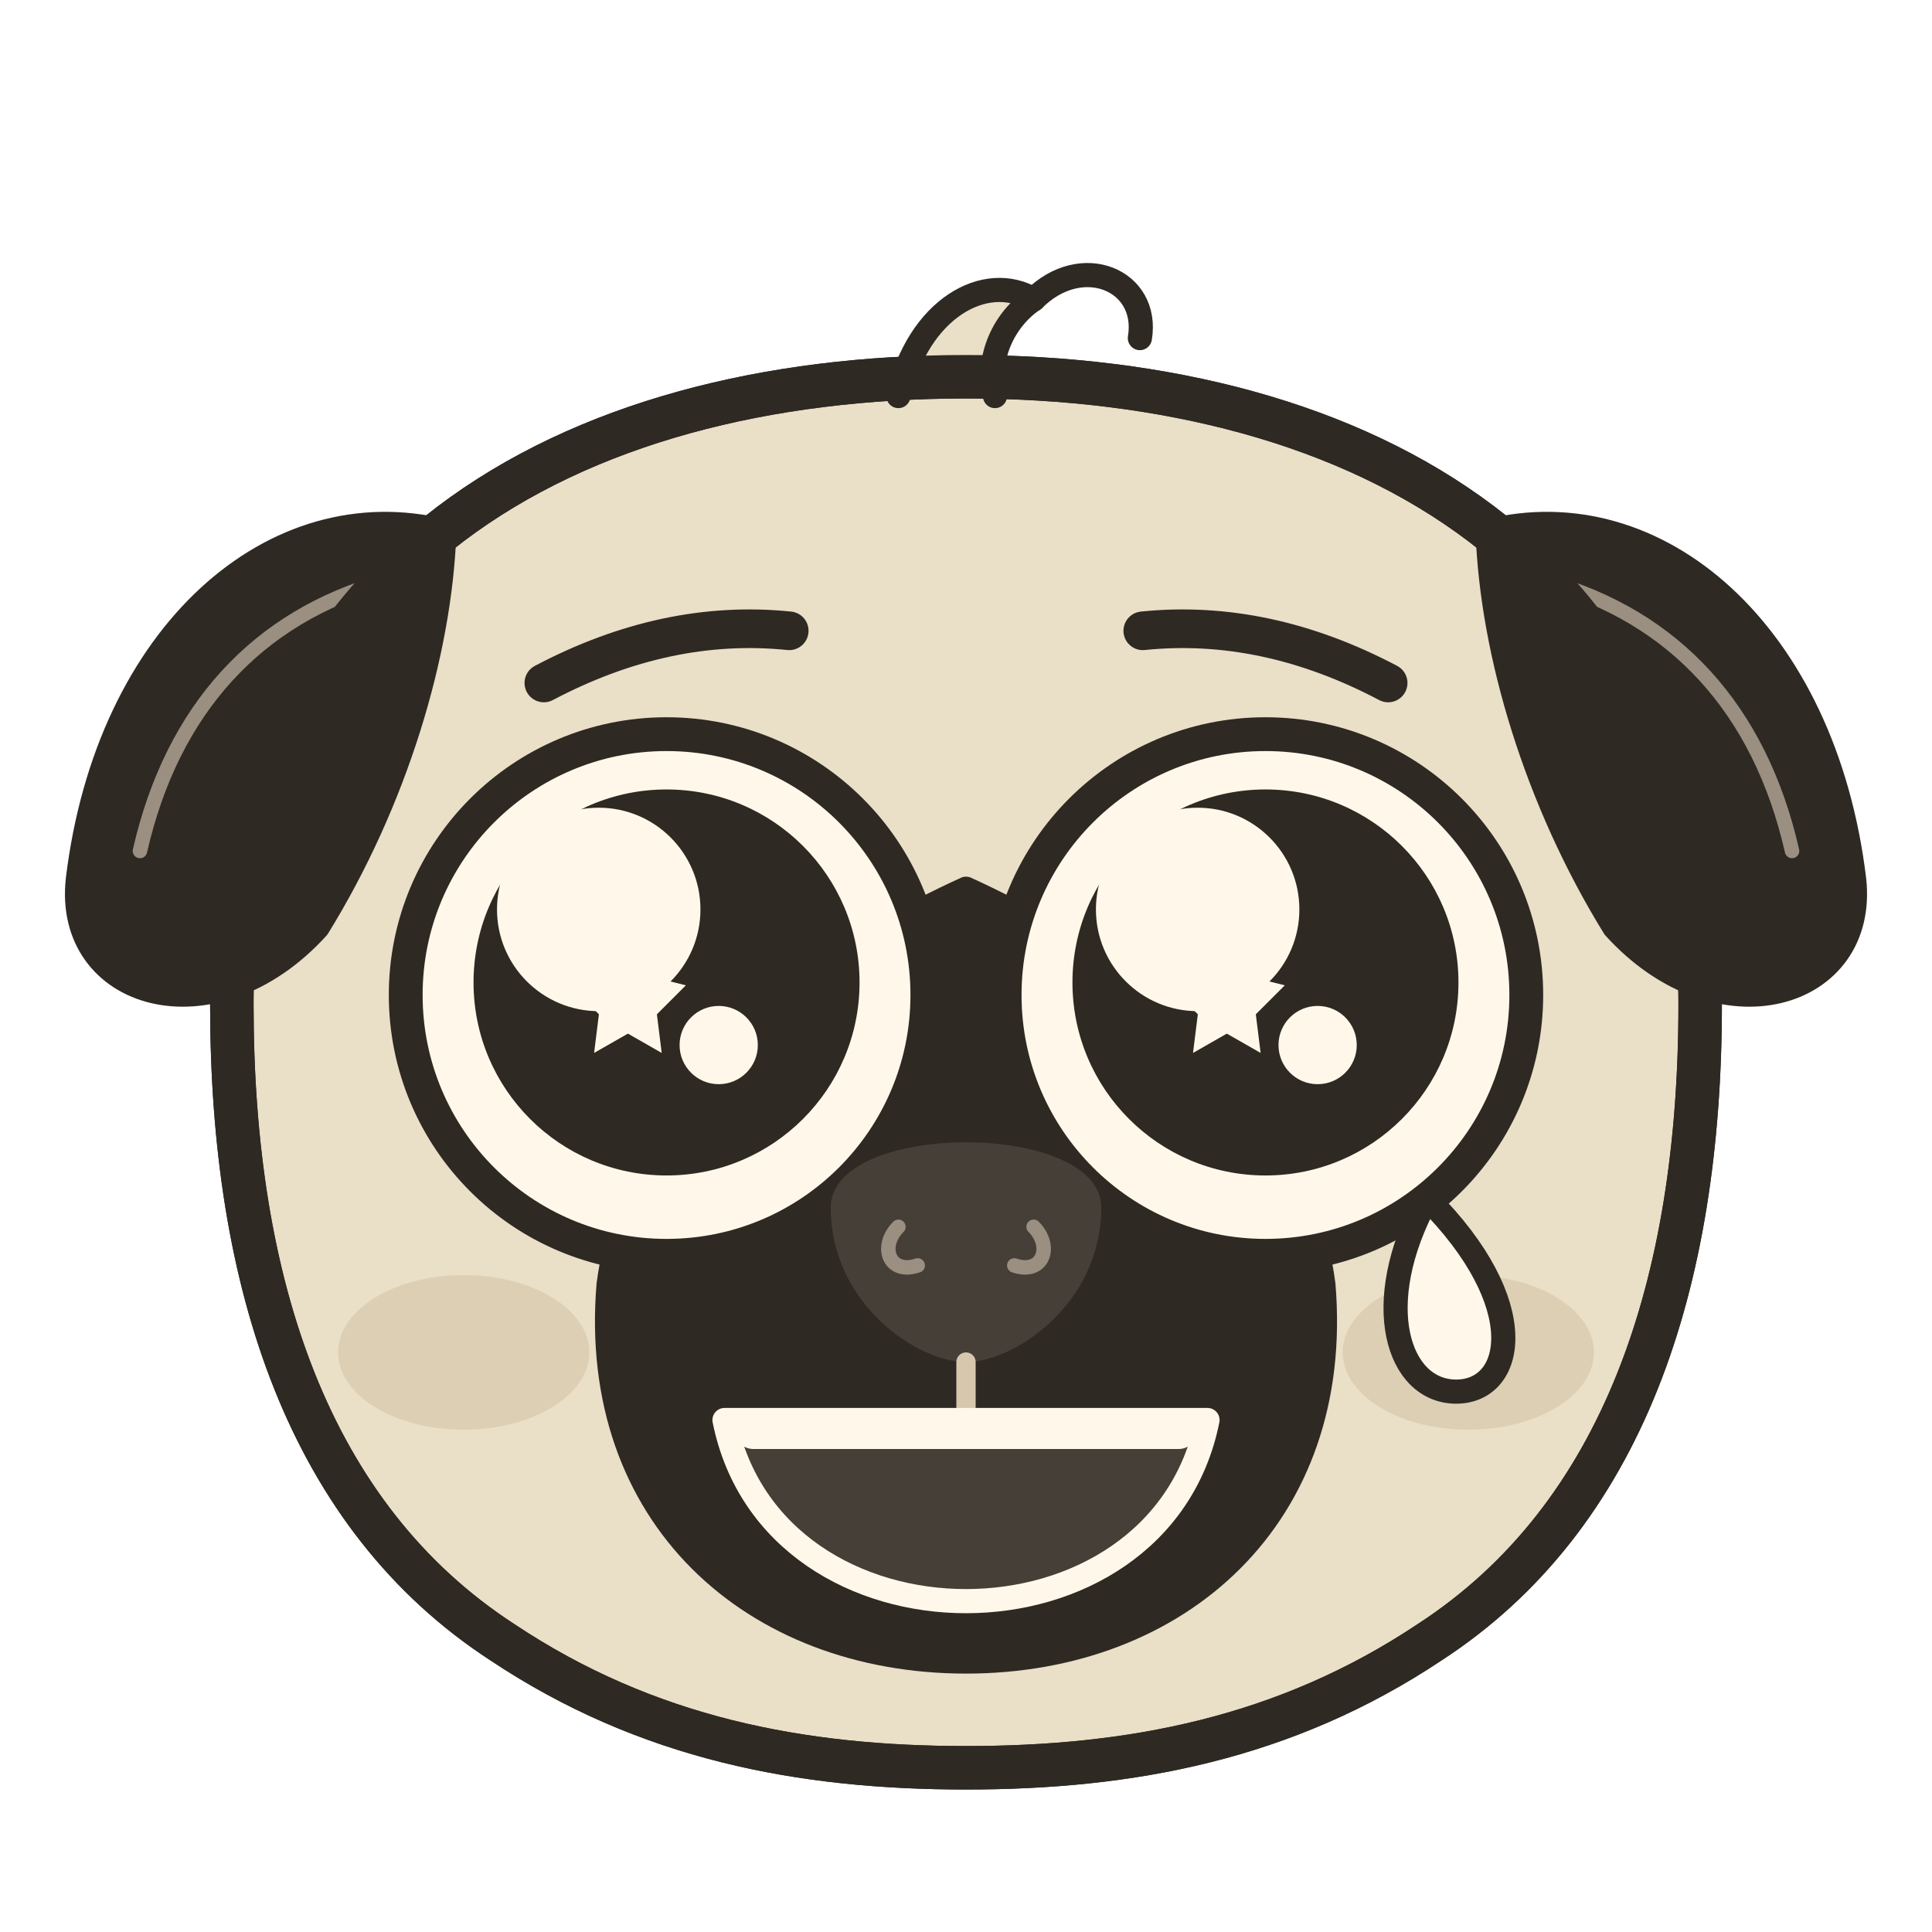
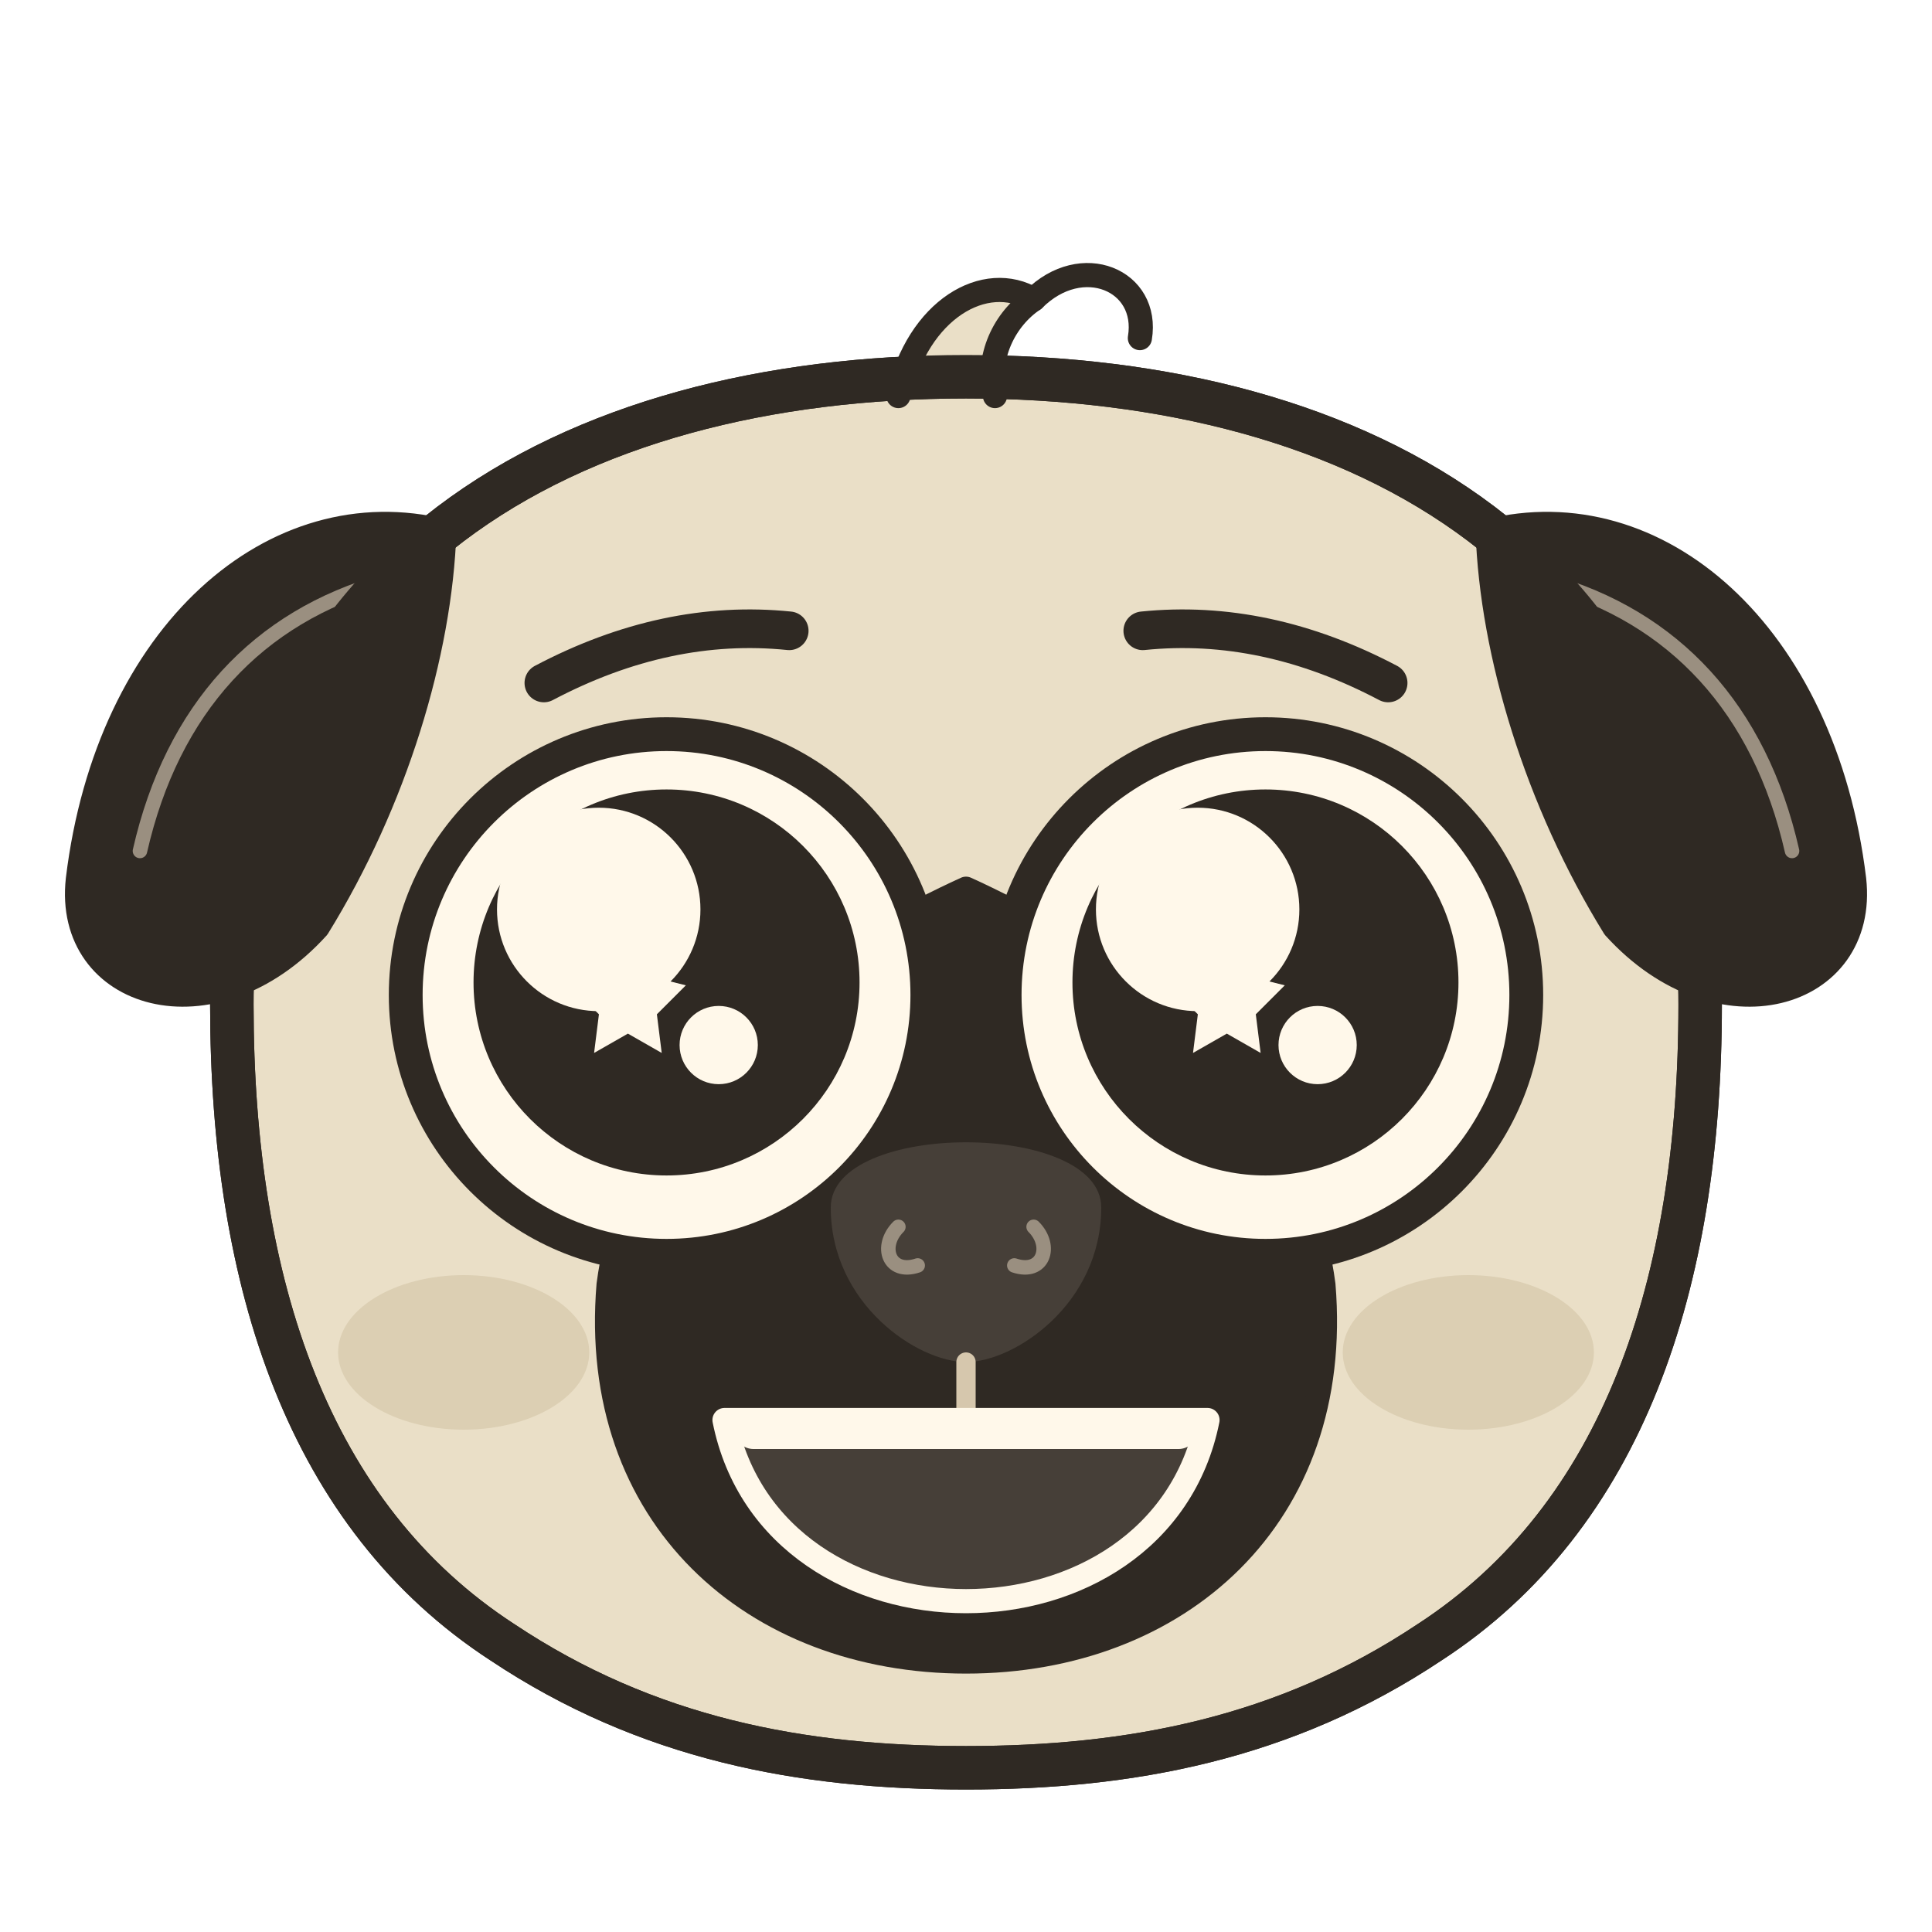
<svg xmlns="http://www.w3.org/2000/svg" width="400" height="400" viewBox="0 0 400 400">
  <g transform="rotate(0 200 230)">
    <path d="M 48 208 C 48 116, 118 78, 200 78 C 282 78, 352 116, 352 208 C 352 266, 336 314, 296 340 C 266 360, 234 366, 200 366 C 166 366, 134 360, 104 340 C 64 314, 48 266, 48 208 Z" fill="#eadfc7" stroke="#2f2923" stroke-width="9" stroke-linecap="round" stroke-linejoin="round" />
    <g transform="rotate(20.4 92 110)">
      <path d="M 92 110 C 56 114, 34 154, 46 204 C 52 228, 84 226, 96 196 C 102 166, 100 134, 92 110 Z" fill="#2f2923" stroke="#2f2923" stroke-width="5" stroke-linecap="round" stroke-linejoin="round" />
      <path d="M 84 124 C 62 140, 52 164, 56 194" fill="none" stroke="#9a8f80" stroke-width="3" stroke-linecap="round" stroke-linejoin="round" />
    </g>
    <g transform="rotate(-20.4 308 110)">
      <path d="M 308 110 C 344 114, 366 154, 354 204 C 348 228, 316 226, 304 196 C 298 166, 300 134, 308 110 Z" fill="#2f2923" stroke="#2f2923" stroke-width="5" stroke-linecap="round" stroke-linejoin="round" />
      <path d="M 316 124 C 338 140, 348 164, 344 194" fill="none" stroke="#9a8f80" stroke-width="3" stroke-linecap="round" stroke-linejoin="round" />
    </g>
    <ellipse cx="96" cy="280" rx="26" ry="16" fill="#dccfb3" stroke="none" stroke-width="0" transform="rotate(0 96 280)" />
    <ellipse cx="304" cy="280" rx="26" ry="16" fill="#dccfb3" stroke="none" stroke-width="0" transform="rotate(0 304 280)" />
    <path d="M 186 82 C 190 64, 204 56, 214 62 C 208 66, 204 74, 206 82" fill="#eadfc7" stroke="#2f2923" stroke-width="5" stroke-linecap="round" stroke-linejoin="round" />
    <path d="M 214 62 C 224 52, 238 58, 236 70" fill="none" stroke="#2f2923" stroke-width="5" stroke-linecap="round" stroke-linejoin="round" />
    <path d="M 200 184 C 178 194, 132 220, 126 266 C 122 314, 156 344, 200 344 C 244 344, 278 314, 274 266 C 268 220, 222 194, 200 184 Z" fill="#2f2923" stroke="#2f2923" stroke-width="5" stroke-linecap="round" stroke-linejoin="round" />
    <clipPath id="ojo138206">
      <circle cx="138" cy="206" r="54" />
    </clipPath>
    <circle cx="138" cy="206" r="54" fill="#fff8ea" stroke="none" stroke-width="0" />
    <g clip-path="url(#ojo138206)">
      <circle cx="138.0" cy="203.408" r="39.96" fill="#2f2923" stroke="none" stroke-width="0" />
      <circle cx="123.96" cy="188.288" r="21.06" fill="#fff8ea" stroke="none" stroke-width="0" />
      <circle cx="148.8" cy="216.368" r="8.1" fill="#fff8ea" stroke="none" stroke-width="0" />
    </g>
    <circle cx="138" cy="206" r="54" fill="none" stroke="#2f2923" stroke-width="7" />
    <path d="M 130 194 l 4 8 l 8 2 l -6 6 l 1 8 l -7 -4 l -7 4 l 1 -8 l -6 -6 l 8 -2 Z" fill="#fff8ea" stroke="none" stroke-width="0" stroke-linecap="round" stroke-linejoin="round" />
    <clipPath id="ojo262206">
      <circle cx="262" cy="206" r="54" />
    </clipPath>
    <circle cx="262" cy="206" r="54" fill="#fff8ea" stroke="none" stroke-width="0" />
    <g clip-path="url(#ojo262206)">
      <circle cx="262.0" cy="203.408" r="39.96" fill="#2f2923" stroke="none" stroke-width="0" />
      <circle cx="247.96" cy="188.288" r="21.06" fill="#fff8ea" stroke="none" stroke-width="0" />
      <circle cx="272.8" cy="216.368" r="8.1" fill="#fff8ea" stroke="none" stroke-width="0" />
    </g>
    <circle cx="262" cy="206" r="54" fill="none" stroke="#2f2923" stroke-width="7" />
-     <path d="M 295.48 248.12 C 283.48 270.12, 289.48 288.12, 301.48 288.12 C 313.48 288.12, 317.48 270.12, 295.48 248.12 Z" fill="#fff8ea" stroke="#2f2923" stroke-width="5" stroke-linecap="round" stroke-linejoin="round" />
    <path d="M 254 194 l 4 8 l 8 2 l -6 6 l 1 8 l -7 -4 l -7 4 l 1 -8 l -6 -6 l 8 -2 Z" fill="#fff8ea" stroke="none" stroke-width="0" stroke-linecap="round" stroke-linejoin="round" />
    <path d="M 112.6 141.4 Q 138.0 128.0 163.4 130.6" fill="none" stroke="#2f2923" stroke-width="8" stroke-linecap="round" stroke-linejoin="round" />
    <path d="M 287.4 141.4 Q 262.0 128.0 236.6 130.6" fill="none" stroke="#2f2923" stroke-width="8" stroke-linecap="round" stroke-linejoin="round" />
    <path d="M 172 250 C 172 232, 228 232, 228 250 C 228 270, 210 282, 200 282 C 190 282, 172 270, 172 250 Z" fill="#463f38" stroke="none" stroke-width="0" stroke-linecap="round" stroke-linejoin="round" />
    <path d="M 186 254 C 182 258, 184 264, 190 262" fill="none" stroke="#9a8f80" stroke-width="3" stroke-linecap="round" stroke-linejoin="round" />
    <path d="M 214 254 C 218 258, 216 264, 210 262" fill="none" stroke="#9a8f80" stroke-width="3" stroke-linecap="round" stroke-linejoin="round" />
    <path d="M 200 282 L 200 296" fill="none" stroke="#d6c7ad" stroke-width="4" stroke-linecap="round" stroke-linejoin="round" />
    <path d="M 150 294 C 160 344, 240 344, 250 294 Z" fill="#463f38" stroke="#fff8ea" stroke-width="5" stroke-linecap="round" stroke-linejoin="round" />
    <path d="M 156 296 L 244 296" fill="none" stroke="#fff8ea" stroke-width="8" stroke-linecap="round" stroke-linejoin="round" />
    <path d="M 48 208 C 48 116, 118 78, 200 78 C 282 78, 352 116, 352 208 C 352 266, 336 314, 296 340 C 266 360, 234 366, 200 366 C 166 366, 134 360, 104 340 C 64 314, 48 266, 48 208 Z" fill="none" stroke="#2f2923" stroke-width="9" stroke-linecap="round" stroke-linejoin="round" />
  </g>
</svg>
